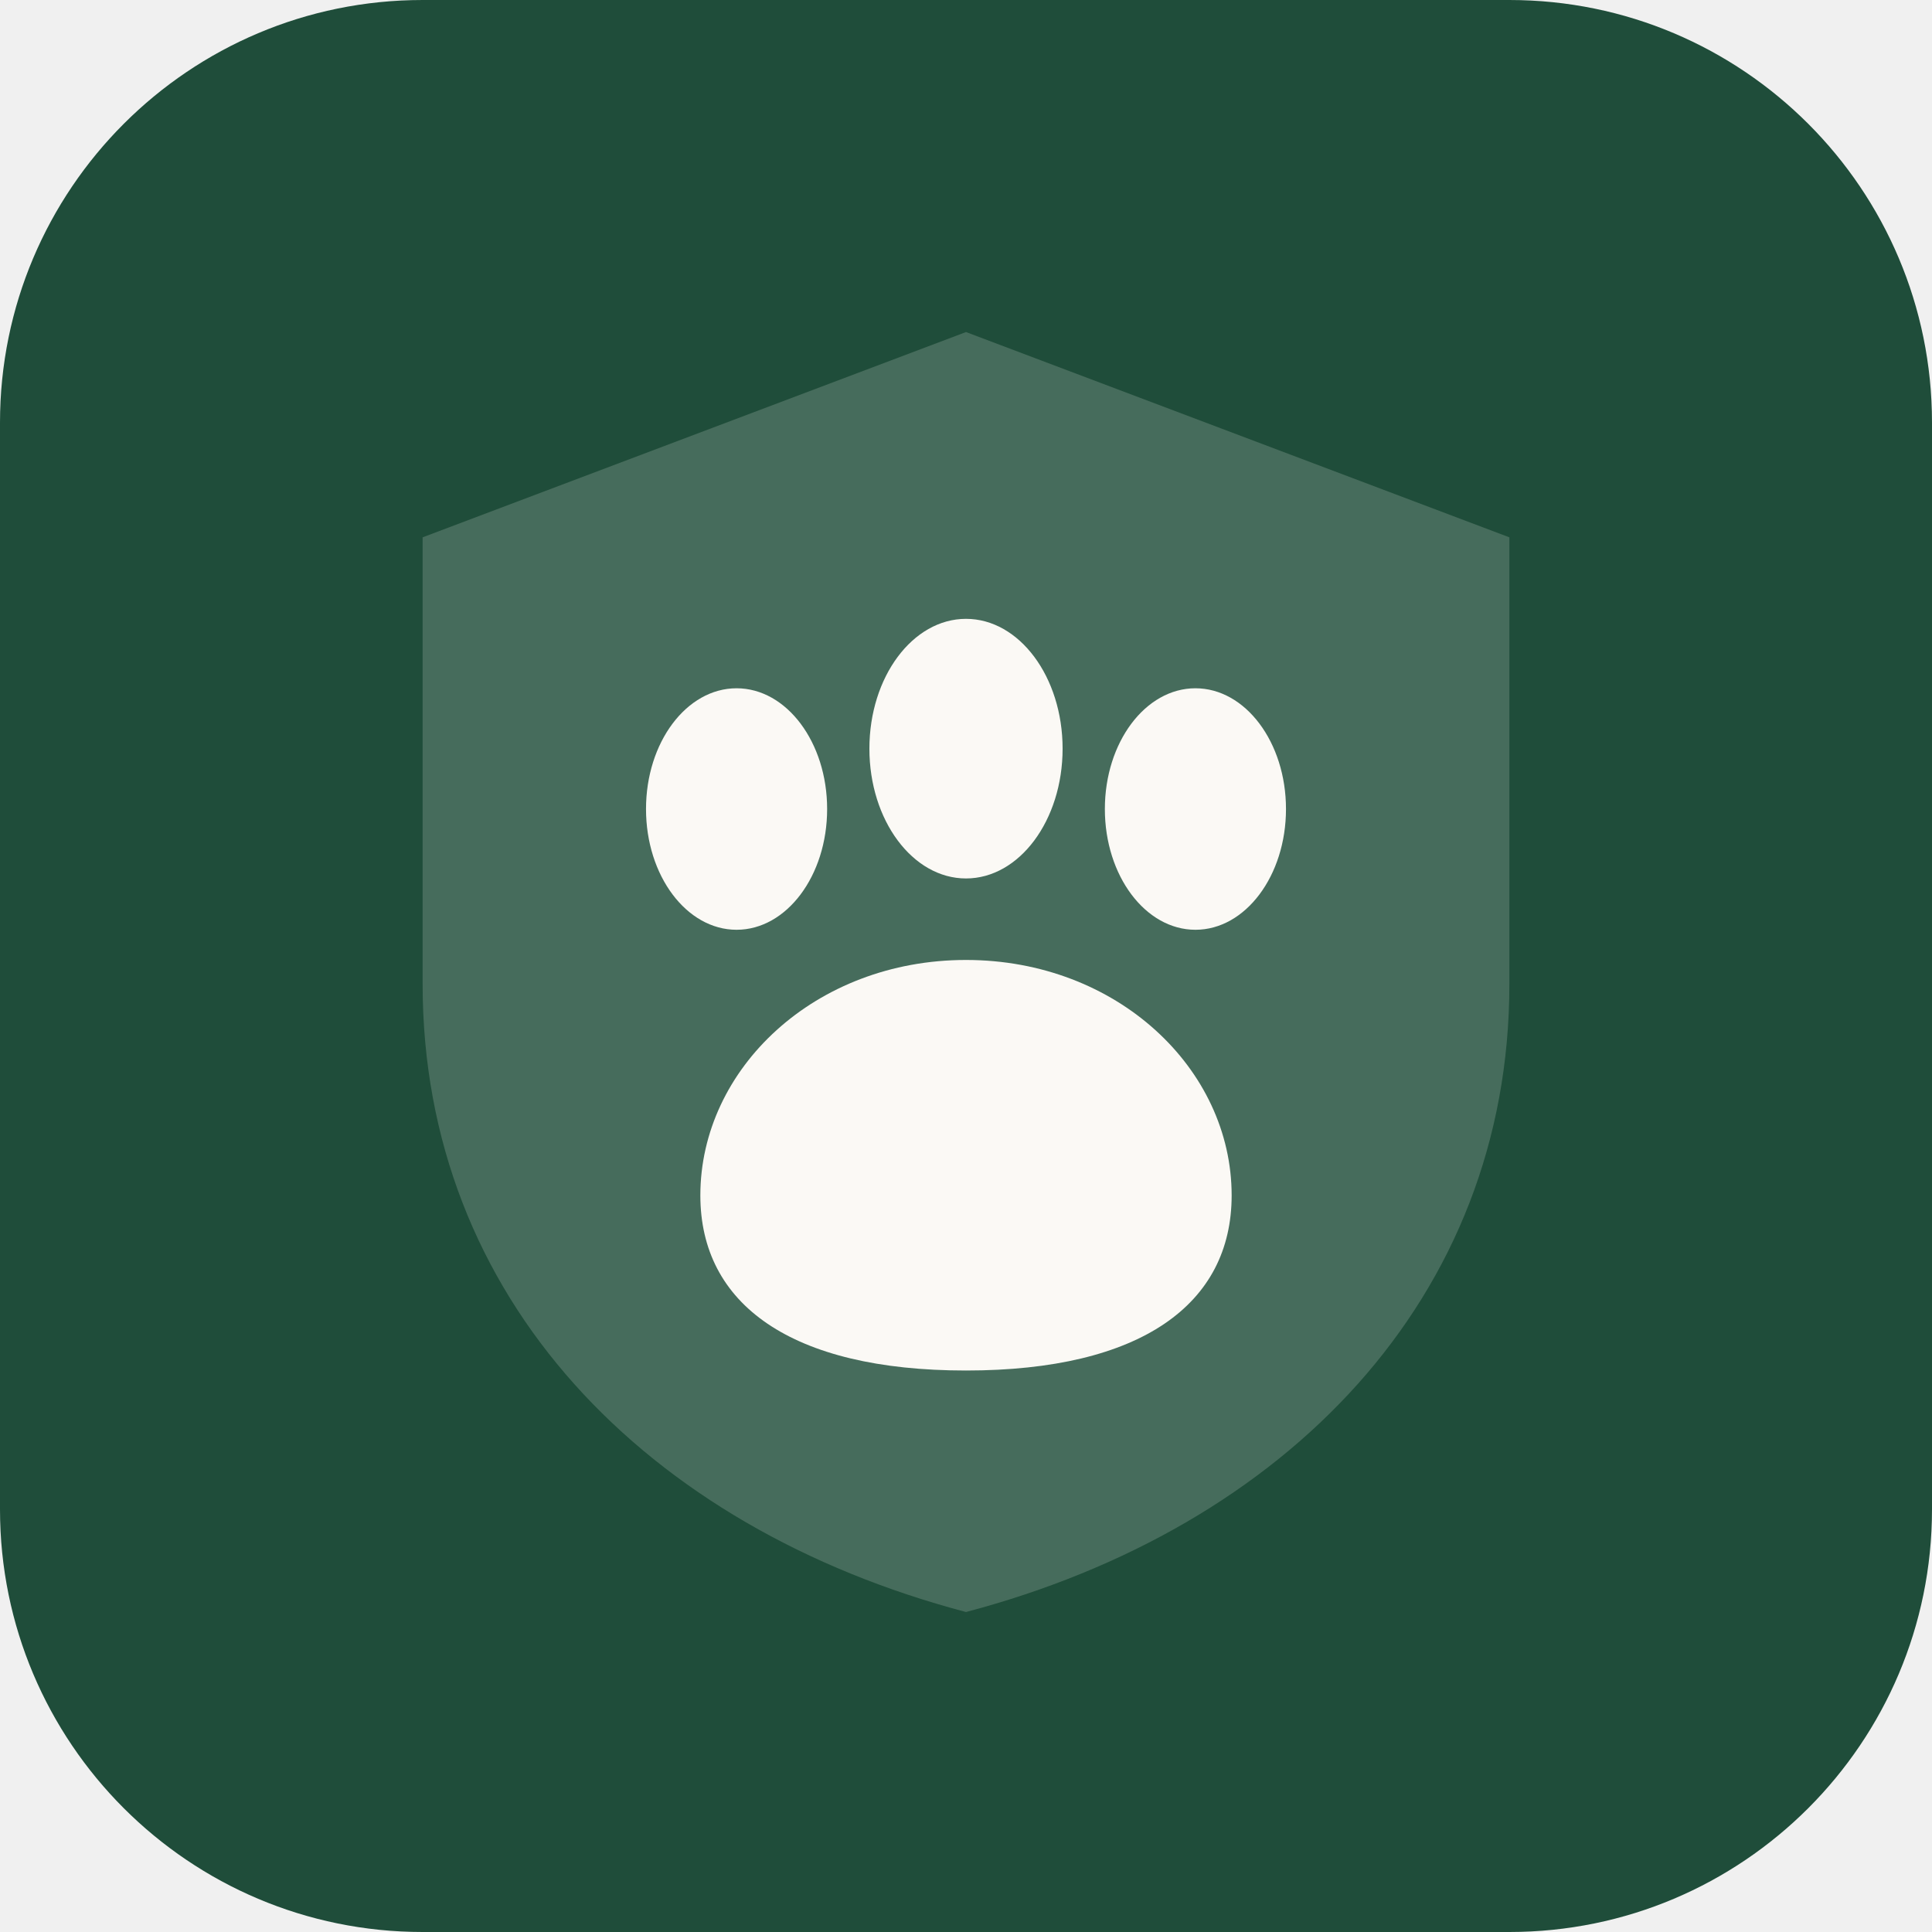
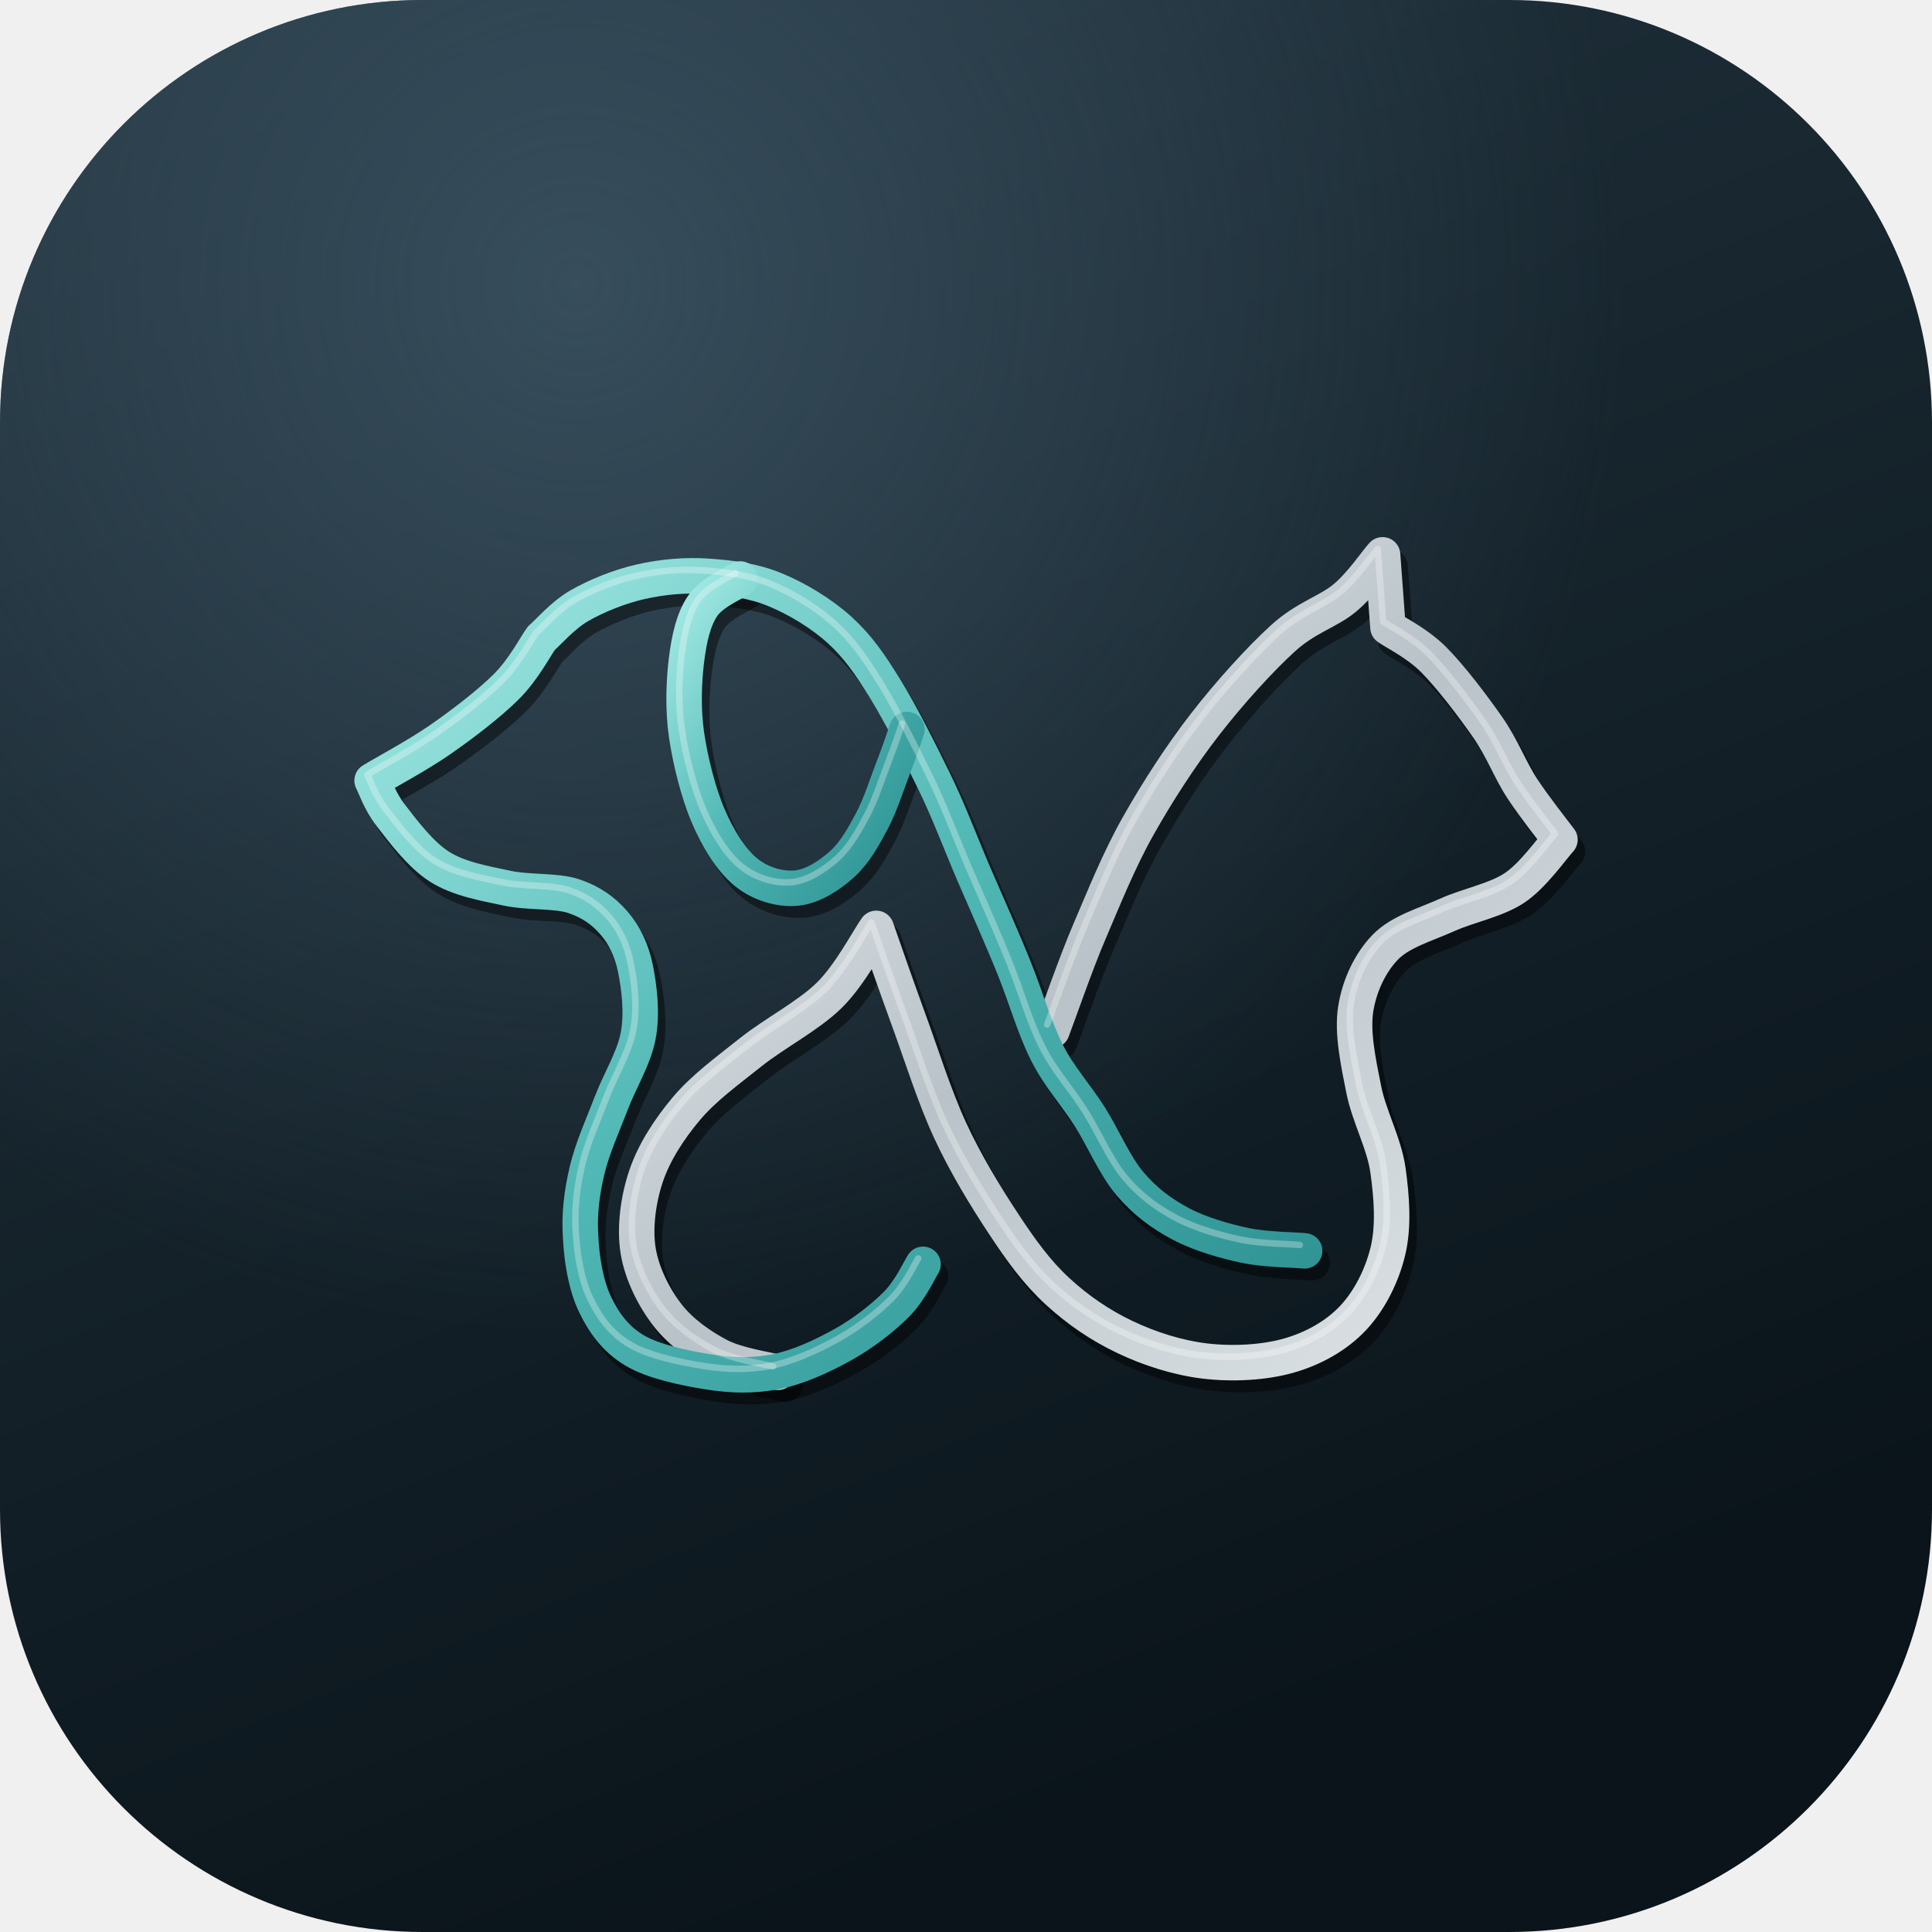
- <svg xmlns="http://www.w3.org/2000/svg" viewBox="0 0 32 32">
-   <rect width="32" height="32" rx="7" fill="#1f4d3a" />
-   <path d="M16 5.5 7 8.9v7.4c0 5.2 3.7 9 9 10.4 5.3-1.4 9-5.2 9-10.4V8.9L16 5.5Z" fill="#fbf9f5" opacity=".18" />
-   <ellipse cx="12.2" cy="13.4" rx="1.5" ry="2" fill="#fbf9f5" />
-   <ellipse cx="16" cy="12.4" rx="1.6" ry="2.15" fill="#fbf9f5" />
-   <ellipse cx="19.8" cy="13.4" rx="1.5" ry="2" fill="#fbf9f5" />
-   <path d="M16 15.9c2.5 0 4.4 1.8 4.4 3.9 0 1.8-1.5 2.9-4.4 2.9s-4.4-1.1-4.4-2.9c0-2.1 1.9-3.9 4.4-3.9Z" fill="#fbf9f5" />
+ <svg xmlns="http://www.w3.org/2000/svg" viewBox="0 0 512 512">
+   <defs>
+     <linearGradient id="bg" x1="0" y1="0" x2="0.4" y2="1">
+       <stop offset="0" stop-color="#22343f" />
+       <stop offset="1" stop-color="#0a141a" />
+     </linearGradient>
+     <radialGradient id="glow" cx="0.3" cy="0.15" r="0.9">
+       <stop offset="0" stop-color="#3a5160" stop-opacity="0.9" />
+       <stop offset="0.6" stop-color="#3a5160" stop-opacity="0" />
+     </radialGradient>
+     <linearGradient id="t" x1="0" y1="0" x2="1" y2="1">
+       <stop offset="0" stop-color="#a6ebe6" />
+       <stop offset="0.5" stop-color="#4fb7b4" />
+       <stop offset="1" stop-color="#2c8f91" />
+     </linearGradient>
+     <linearGradient id="s" x1="0" y1="0" x2="1" y2="1">
+       <stop offset="0" stop-color="#f4f7f8" />
+       <stop offset="0.5" stop-color="#b8c2c8" />
+       <stop offset="1" stop-color="#e2e7ea" />
+     </linearGradient>
+   </defs>
+   <rect width="512" height="512" rx="112" fill="url(#bg)" />
+   <rect width="512" height="512" rx="112" fill="url(#glow)" />
+   <g transform="translate(-18.90 22.40) scale(1.4244)" fill="none" stroke-linecap="round" stroke-linejoin="round" stroke-width="6.6">
+     <g stroke="#000" stroke-opacity="0.45" transform="translate(1.4 2.2)">
+       <path d="M209 176C210.2 172.9 213.3 163.8 216 157.5C218.7 151.2 221.4 144.4 225 138C228.6 131.6 233 124.8 237.5 119C242 113.2 247.7 106.9 252 103C256.3 99.1 260.4 98.1 263.5 95.5C266.6 92.9 269.3 88.8 270.5 87.5L271.5 101C272.9 102 276.9 103.9 280 107C283.1 110.1 287.2 115.5 290 119.5C292.8 123.5 294.2 127.5 296.5 131C298.8 134.5 302.3 138.9 303.5 140.5C302.1 142 298.5 147.2 295 149.5C291.5 151.8 286.5 152.7 282.5 154.5C278.5 156.3 273.8 157.6 271 160.5C268.2 163.4 266.2 167.6 265.5 172C264.8 176.4 266 182 267 187C268 192 270.8 197 271.5 202C272.2 207 272.6 212.4 271.5 217C270.4 221.6 268.1 226.2 265 229.5C261.9 232.8 257.6 235.2 253 236.5C248.4 237.8 242.6 238.1 237.5 237.5C232.4 236.9 227.1 235.2 222.5 233C217.9 230.8 213.8 228 210 224.5C206.2 221 203.3 217 200 212C196.7 207 192.9 200.8 190 194.5C187.1 188.2 184.8 180.8 182.5 174.5C180.2 168.2 177.3 159.9 176.3 157C174.8 159.1 171.4 165.7 167.5 169.5C163.6 173.3 157.4 176.5 153 180C148.6 183.5 144.2 186.7 141 190.5C137.8 194.3 135 198.6 133.5 203C132 207.4 131.3 212.7 132 217C132.7 221.3 135 225.8 137.5 229C140 232.2 143.6 234.7 147 236.5C150.4 238.3 156.2 239.1 158 239.6" />
+       <path d="M256 217C254.2 216.8 248.8 216.8 245 216C241.2 215.2 236.6 213.9 233 212C229.4 210.1 226.3 207.8 223.5 204.5C220.7 201.2 218.6 196.1 216 192C213.4 187.9 210.3 184.6 208 180C205.7 175.4 204.2 170 202 164.5C199.8 159 197 152.8 194.5 147C192 141.2 189.8 135.2 187 129.5C184.2 123.8 180.9 117.2 178 112.5C175.1 107.8 172.9 104.6 169.5 101.5C166.1 98.4 161.6 95.7 157.5 94C153.4 92.3 149.2 91.8 145 91.5C140.8 91.2 136.5 91.6 132.5 92.5C128.5 93.4 124.1 95.2 121 97C117.9 98.8 115.2 102 114 103C112.9 104.5 110.7 108.8 107.5 112C104.3 115.2 99.2 119.1 95 122C90.8 124.9 84.6 128.2 82.5 129.5C83.1 130.6 83.9 133.3 86 136C88.1 138.7 91.4 143.2 95 145.5C98.6 147.8 103.3 148.6 107.5 149.5C111.7 150.4 116.7 149.9 120 151C123.3 152.1 125.6 153.8 127.5 156C129.4 158.2 130.8 161 131.5 164.5C132.2 168 132.8 172.8 132 177C131.2 181.2 128.6 185.3 127 189.5C125.4 193.7 123.5 197.8 122.5 202C121.5 206.2 121 210.3 121.3 214.5C121.5 218.7 122.3 223.5 124 227C125.7 230.5 127.8 233.4 131.3 235.5C134.8 237.6 140.6 238.8 145 239.5C149.4 240.2 153.3 240.3 157.5 239.5C161.7 238.7 166.2 236.6 170 234.5C173.8 232.4 177.5 229.5 180 227C182.5 224.5 184.2 220.8 185 219.5" />
+       <path d="M151 92C149.8 92.8 145.7 94.5 144 97C142.3 99.5 141.5 103 141 107C140.5 111 140.3 116.2 141 121C141.7 125.8 143.2 131.8 145 136C146.8 140.2 149.2 144.2 152 146.5C154.8 148.8 158.5 149.8 161.5 149.5C164.5 149.2 167.7 147.1 170 145C172.3 142.9 173.9 140 175.5 137C177.1 134 178.4 129.8 179.5 127C180.6 124.2 181.6 121.2 182 120" />
+     </g>
+     <path d="M209 176C210.2 172.9 213.3 163.8 216 157.5C218.7 151.2 221.4 144.4 225 138C228.6 131.6 233 124.8 237.5 119C242 113.2 247.7 106.9 252 103C256.3 99.1 260.4 98.1 263.5 95.5C266.6 92.9 269.3 88.8 270.5 87.5L271.5 101C272.9 102 276.9 103.9 280 107C283.1 110.1 287.2 115.5 290 119.5C292.8 123.5 294.2 127.5 296.5 131C298.8 134.5 302.3 138.9 303.5 140.5C302.1 142 298.5 147.2 295 149.5C291.5 151.8 286.5 152.7 282.5 154.5C278.5 156.3 273.8 157.6 271 160.5C268.2 163.4 266.2 167.6 265.5 172C264.8 176.4 266 182 267 187C268 192 270.8 197 271.5 202C272.2 207 272.6 212.4 271.5 217C270.4 221.6 268.1 226.2 265 229.5C261.9 232.8 257.6 235.2 253 236.5C248.4 237.8 242.6 238.1 237.5 237.5C232.4 236.9 227.1 235.2 222.5 233C217.9 230.8 213.8 228 210 224.5C206.2 221 203.3 217 200 212C196.7 207 192.9 200.8 190 194.5C187.1 188.2 184.8 180.8 182.5 174.5C180.2 168.2 177.3 159.9 176.3 157C174.8 159.1 171.4 165.7 167.5 169.5C163.6 173.3 157.4 176.5 153 180C148.6 183.5 144.2 186.7 141 190.5C137.8 194.3 135 198.6 133.5 203C132 207.4 131.3 212.7 132 217C132.7 221.3 135 225.8 137.5 229C140 232.2 143.6 234.7 147 236.5C150.4 238.3 156.2 239.1 158 239.6" stroke="url(#s)" />
+     <path d="M256 217C254.2 216.8 248.8 216.8 245 216C241.2 215.2 236.6 213.9 233 212C229.4 210.1 226.3 207.8 223.5 204.5C220.7 201.2 218.6 196.1 216 192C213.4 187.9 210.3 184.6 208 180C205.7 175.4 204.2 170 202 164.5C199.8 159 197 152.8 194.5 147C192 141.2 189.8 135.2 187 129.5C184.2 123.8 180.9 117.2 178 112.5C175.1 107.8 172.9 104.6 169.5 101.5C166.1 98.4 161.6 95.7 157.5 94C153.4 92.3 149.2 91.8 145 91.5C140.8 91.2 136.5 91.6 132.5 92.5C128.5 93.4 124.1 95.2 121 97C117.9 98.8 115.2 102 114 103C112.9 104.5 110.7 108.8 107.5 112C104.3 115.2 99.2 119.1 95 122C90.8 124.9 84.6 128.2 82.5 129.5C83.1 130.6 83.9 133.3 86 136C88.1 138.7 91.4 143.2 95 145.5C98.6 147.8 103.3 148.6 107.5 149.5C111.7 150.4 116.7 149.9 120 151C123.3 152.1 125.6 153.8 127.5 156C129.4 158.2 130.8 161 131.5 164.5C132.2 168 132.8 172.8 132 177C131.2 181.2 128.6 185.3 127 189.5C125.4 193.7 123.5 197.8 122.5 202C121.5 206.2 121 210.3 121.3 214.5C121.5 218.7 122.3 223.5 124 227C125.7 230.5 127.8 233.4 131.3 235.5C134.8 237.6 140.6 238.8 145 239.5C149.4 240.2 153.3 240.3 157.5 239.5C161.7 238.7 166.2 236.6 170 234.5C173.8 232.4 177.5 229.5 180 227C182.5 224.5 184.2 220.8 185 219.5" stroke="url(#t)" />
+     <path d="M151 92C149.8 92.8 145.7 94.5 144 97C142.3 99.5 141.5 103 141 107C140.5 111 140.3 116.2 141 121C141.7 125.8 143.2 131.8 145 136C146.8 140.2 149.2 144.2 152 146.5C154.8 148.8 158.5 149.8 161.5 149.5C164.5 149.2 167.7 147.1 170 145C172.3 142.9 173.9 140 175.5 137C177.1 134 178.4 129.8 179.5 127C180.6 124.2 181.6 121.2 182 120" stroke="url(#t)" />
+     <g stroke="#fff" stroke-opacity="0.3" stroke-width="1.2" transform="translate(-0.9 -1.1)">
+       <path d="M209 176C210.2 172.9 213.3 163.8 216 157.5C218.7 151.2 221.4 144.4 225 138C228.6 131.6 233 124.8 237.5 119C242 113.2 247.7 106.9 252 103C256.3 99.1 260.4 98.1 263.5 95.5C266.6 92.9 269.3 88.8 270.5 87.5L271.5 101C272.9 102 276.9 103.9 280 107C283.1 110.1 287.2 115.5 290 119.5C292.8 123.5 294.2 127.5 296.5 131C298.8 134.5 302.3 138.9 303.5 140.5C302.1 142 298.5 147.2 295 149.5C291.5 151.8 286.5 152.7 282.5 154.5C278.5 156.3 273.8 157.6 271 160.5C268.2 163.4 266.2 167.6 265.5 172C264.8 176.4 266 182 267 187C268 192 270.8 197 271.5 202C272.2 207 272.6 212.4 271.5 217C270.4 221.6 268.1 226.2 265 229.5C261.9 232.8 257.6 235.2 253 236.5C248.4 237.8 242.6 238.1 237.5 237.5C232.4 236.9 227.1 235.2 222.5 233C217.9 230.8 213.8 228 210 224.5C206.2 221 203.3 217 200 212C196.7 207 192.9 200.8 190 194.5C187.1 188.2 184.8 180.8 182.5 174.5C180.2 168.2 177.3 159.9 176.3 157C174.8 159.1 171.4 165.7 167.5 169.5C163.6 173.3 157.4 176.5 153 180C148.6 183.5 144.2 186.7 141 190.5C137.8 194.3 135 198.6 133.5 203C132 207.4 131.3 212.7 132 217C132.7 221.3 135 225.8 137.5 229C140 232.2 143.6 234.7 147 236.5C150.4 238.3 156.2 239.1 158 239.6" />
+       <path d="M256 217C254.2 216.8 248.8 216.8 245 216C241.2 215.2 236.6 213.9 233 212C229.4 210.1 226.3 207.8 223.5 204.5C220.7 201.2 218.6 196.1 216 192C213.4 187.9 210.3 184.6 208 180C205.7 175.4 204.2 170 202 164.5C199.8 159 197 152.8 194.5 147C192 141.2 189.8 135.2 187 129.5C184.2 123.8 180.9 117.2 178 112.5C175.1 107.8 172.9 104.6 169.5 101.5C166.1 98.4 161.6 95.7 157.5 94C153.4 92.3 149.2 91.8 145 91.5C140.8 91.2 136.5 91.6 132.5 92.5C128.5 93.4 124.1 95.2 121 97C117.9 98.8 115.2 102 114 103C112.9 104.5 110.7 108.8 107.5 112C104.3 115.2 99.2 119.1 95 122C90.8 124.9 84.6 128.2 82.5 129.5C83.1 130.6 83.9 133.3 86 136C88.1 138.7 91.4 143.2 95 145.5C98.6 147.8 103.3 148.6 107.5 149.5C111.7 150.4 116.7 149.9 120 151C123.3 152.1 125.6 153.8 127.5 156C129.4 158.2 130.8 161 131.5 164.5C132.2 168 132.8 172.8 132 177C131.2 181.2 128.6 185.3 127 189.5C125.4 193.7 123.5 197.8 122.5 202C121.5 206.2 121 210.3 121.3 214.5C121.5 218.7 122.3 223.5 124 227C125.7 230.5 127.8 233.4 131.3 235.5C134.8 237.6 140.6 238.8 145 239.5C149.4 240.2 153.3 240.3 157.5 239.5C161.7 238.7 166.2 236.6 170 234.5C173.8 232.4 177.5 229.5 180 227C182.5 224.5 184.2 220.8 185 219.5" />
+       <path d="M151 92C149.8 92.8 145.7 94.5 144 97C142.3 99.5 141.5 103 141 107C140.5 111 140.3 116.2 141 121C141.7 125.8 143.2 131.8 145 136C146.8 140.2 149.2 144.2 152 146.5C154.8 148.8 158.5 149.8 161.5 149.5C164.5 149.2 167.7 147.1 170 145C172.3 142.9 173.9 140 175.5 137C177.1 134 178.4 129.8 179.5 127C180.6 124.2 181.6 121.2 182 120" />
+     </g>
+   </g>
</svg>
